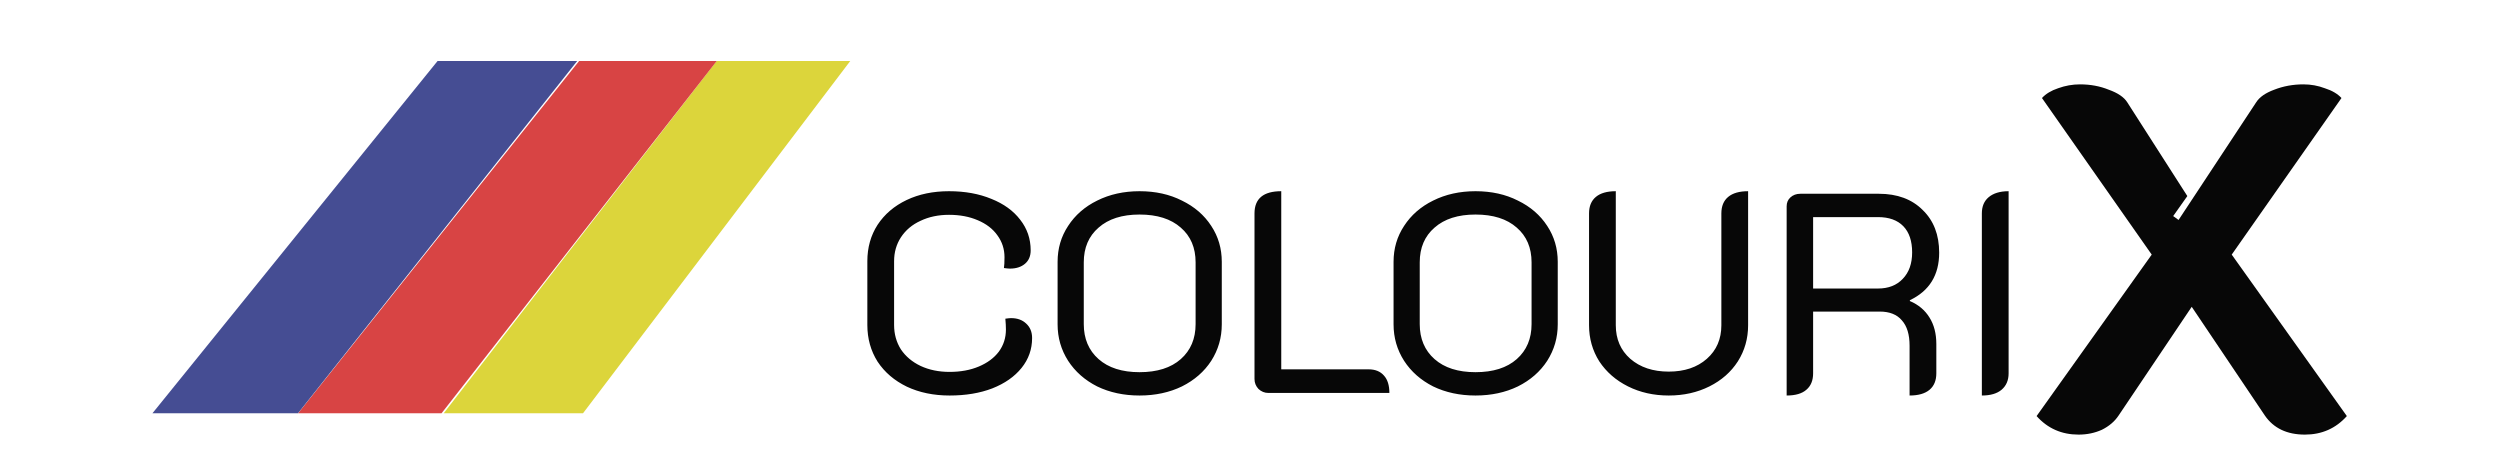
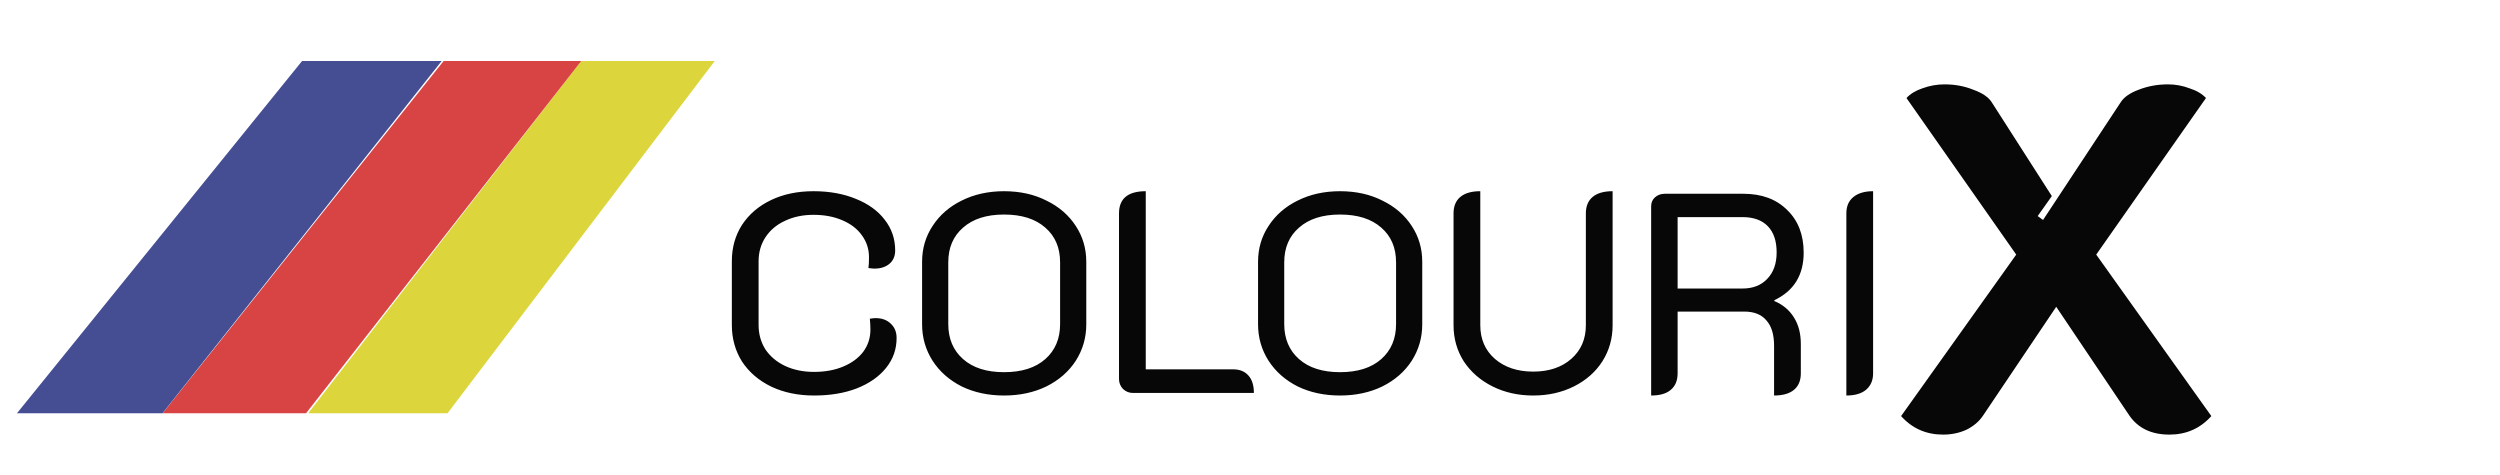
- <svg xmlns="http://www.w3.org/2000/svg" width="369" height="70" viewBox="0 0 369 70" fill="none">
+ <svg xmlns="http://www.w3.org/2000/svg" width="369" height="70" viewBox="20 0 369 70" fill="none">
  <path d="M105.776 9H125.5L105.776 35L86.052 61H65.491L105.776 9Z" fill="#DCD53B" />
  <path d="M85.483 9H105.796L85.483 35L65.17 61H43.996L85.483 9Z" fill="#D84444" />
  <path d="M64.589 9H85.196L64.589 35L43.982 61H22.5L64.589 9Z" fill="#454D93" />
  <path d="M140.158 58.378C137.806 58.378 135.706 57.944 133.858 57.076C132.01 56.18 130.568 54.948 129.532 53.38C128.524 51.784 128.02 49.978 128.02 47.962V38.554C128.02 36.538 128.524 34.746 129.532 33.178C130.568 31.61 131.996 30.392 133.816 29.524C135.636 28.656 137.722 28.222 140.074 28.222C142.426 28.222 144.512 28.6 146.332 29.356C148.152 30.084 149.566 31.106 150.574 32.422C151.61 33.738 152.128 35.25 152.128 36.958C152.128 37.798 151.848 38.456 151.288 38.932C150.728 39.408 149.986 39.646 149.062 39.646C148.866 39.646 148.572 39.618 148.18 39.562C148.236 39.226 148.264 38.694 148.264 37.966C148.264 36.762 147.914 35.684 147.214 34.732C146.542 33.78 145.576 33.038 144.316 32.506C143.084 31.974 141.67 31.708 140.074 31.708C138.506 31.708 137.106 32.002 135.874 32.59C134.642 33.15 133.676 33.962 132.976 35.026C132.304 36.062 131.968 37.238 131.968 38.554V47.962C131.968 49.306 132.304 50.51 132.976 51.574C133.676 52.61 134.642 53.422 135.874 54.01C137.134 54.598 138.562 54.892 140.158 54.892C141.782 54.892 143.224 54.626 144.484 54.094C145.744 53.562 146.724 52.834 147.424 51.91C148.124 50.958 148.474 49.866 148.474 48.634C148.474 48.186 148.446 47.654 148.39 47.038C148.782 46.982 149.062 46.954 149.23 46.954C150.154 46.954 150.896 47.22 151.456 47.752C152.044 48.284 152.338 48.998 152.338 49.894C152.338 51.546 151.82 53.016 150.784 54.304C149.748 55.592 148.306 56.6 146.458 57.328C144.638 58.028 142.538 58.378 140.158 58.378ZM168.197 58.378C165.873 58.378 163.787 57.93 161.939 57.034C160.119 56.11 158.691 54.85 157.655 53.254C156.619 51.63 156.101 49.838 156.101 47.878V38.638C156.101 36.678 156.619 34.914 157.655 33.346C158.691 31.75 160.119 30.504 161.939 29.608C163.787 28.684 165.873 28.222 168.197 28.222C170.549 28.222 172.635 28.684 174.455 29.608C176.303 30.504 177.745 31.75 178.781 33.346C179.817 34.914 180.335 36.678 180.335 38.638V47.878C180.335 49.838 179.817 51.63 178.781 53.254C177.745 54.85 176.303 56.11 174.455 57.034C172.607 57.93 170.521 58.378 168.197 58.378ZM168.197 54.934C170.801 54.934 172.831 54.29 174.287 53.002C175.743 51.714 176.471 49.992 176.471 47.836V38.722C176.471 36.566 175.743 34.858 174.287 33.598C172.831 32.31 170.801 31.666 168.197 31.666C165.621 31.666 163.605 32.31 162.149 33.598C160.693 34.858 159.965 36.566 159.965 38.722V47.836C159.965 49.992 160.693 51.714 162.149 53.002C163.605 54.29 165.621 54.934 168.197 54.934ZM187.223 58C186.663 58 186.173 57.804 185.753 57.412C185.361 56.992 185.165 56.502 185.165 55.942V31.498C185.165 29.314 186.481 28.222 189.113 28.222V54.514H202.007C202.987 54.514 203.743 54.822 204.275 55.438C204.807 56.026 205.073 56.88 205.073 58H187.223ZM217.785 58.378C215.461 58.378 213.375 57.93 211.527 57.034C209.707 56.11 208.279 54.85 207.243 53.254C206.207 51.63 205.689 49.838 205.689 47.878V38.638C205.689 36.678 206.207 34.914 207.243 33.346C208.279 31.75 209.707 30.504 211.527 29.608C213.375 28.684 215.461 28.222 217.785 28.222C220.137 28.222 222.223 28.684 224.043 29.608C225.891 30.504 227.333 31.75 228.369 33.346C229.405 34.914 229.923 36.678 229.923 38.638V47.878C229.923 49.838 229.405 51.63 228.369 53.254C227.333 54.85 225.891 56.11 224.043 57.034C222.195 57.93 220.109 58.378 217.785 58.378ZM217.785 54.934C220.389 54.934 222.419 54.29 223.875 53.002C225.331 51.714 226.059 49.992 226.059 47.836V38.722C226.059 36.566 225.331 34.858 223.875 33.598C222.419 32.31 220.389 31.666 217.785 31.666C215.209 31.666 213.193 32.31 211.737 33.598C210.281 34.858 209.553 36.566 209.553 38.722V47.836C209.553 49.992 210.281 51.714 211.737 53.002C213.193 54.29 215.209 54.934 217.785 54.934ZM246.303 58.378C244.091 58.378 242.089 57.93 240.297 57.034C238.505 56.138 237.091 54.906 236.055 53.338C235.047 51.742 234.543 49.964 234.543 48.004V31.498C234.543 30.434 234.879 29.622 235.551 29.062C236.223 28.502 237.203 28.222 238.491 28.222V48.004C238.491 50.048 239.205 51.7 240.633 52.96C242.089 54.22 243.979 54.85 246.303 54.85C248.627 54.85 250.503 54.22 251.931 52.96C253.359 51.7 254.073 50.048 254.073 48.004V31.498C254.073 30.434 254.409 29.622 255.081 29.062C255.753 28.502 256.733 28.222 258.021 28.222V48.004C258.021 49.964 257.517 51.742 256.508 53.338C255.501 54.906 254.101 56.138 252.309 57.034C250.517 57.93 248.515 58.378 246.303 58.378ZM263.71 30.448C263.71 29.916 263.892 29.482 264.256 29.146C264.648 28.782 265.138 28.6 265.726 28.6H277.318C280.034 28.6 282.19 29.398 283.786 30.994C285.41 32.562 286.222 34.662 286.222 37.294C286.222 40.598 284.78 42.936 281.896 44.308V44.434C283.156 44.966 284.122 45.778 284.794 46.87C285.466 47.934 285.802 49.236 285.802 50.776V55.102C285.802 56.166 285.466 56.978 284.794 57.538C284.122 58.098 283.142 58.378 281.854 58.378V51.028C281.854 49.376 281.476 48.13 280.72 47.29C279.992 46.422 278.9 45.988 277.444 45.988H267.616V55.102C267.616 56.166 267.28 56.978 266.608 57.538C265.964 58.098 264.998 58.378 263.71 58.378V30.448ZM277.192 42.586C278.732 42.586 279.95 42.11 280.846 41.158C281.77 40.206 282.232 38.904 282.232 37.252C282.232 35.572 281.798 34.284 280.93 33.388C280.062 32.492 278.816 32.044 277.192 32.044H267.616V42.586H277.192ZM292.522 31.498C292.522 30.462 292.858 29.664 293.53 29.104C294.23 28.516 295.21 28.222 296.47 28.222V55.102C296.47 56.138 296.12 56.95 295.42 57.538C294.748 58.098 293.782 58.378 292.522 58.378V31.498Z" fill="#070707" />
  <path d="M306.794 64.148C304.298 64.148 302.234 63.236 300.602 61.412L317.594 37.58L301.394 14.468C301.97 13.844 302.762 13.364 303.77 13.028C304.826 12.644 305.906 12.452 307.01 12.452C308.546 12.452 309.962 12.716 311.258 13.244C312.602 13.724 313.514 14.348 313.994 15.116L322.85 28.94L320.762 31.892L321.554 32.468L333.002 15.116C333.482 14.348 334.37 13.724 335.666 13.244C337.01 12.716 338.45 12.452 339.986 12.452C341.09 12.452 342.146 12.644 343.154 13.028C344.21 13.364 345.026 13.844 345.602 14.468L329.402 37.58L346.394 61.412C344.762 63.236 342.698 64.148 340.202 64.148C337.562 64.148 335.594 63.212 334.298 61.34L323.498 45.284L312.698 61.34C312.122 62.204 311.306 62.9 310.25 63.428C309.194 63.908 308.042 64.148 306.794 64.148Z" fill="#070707" />
</svg>
